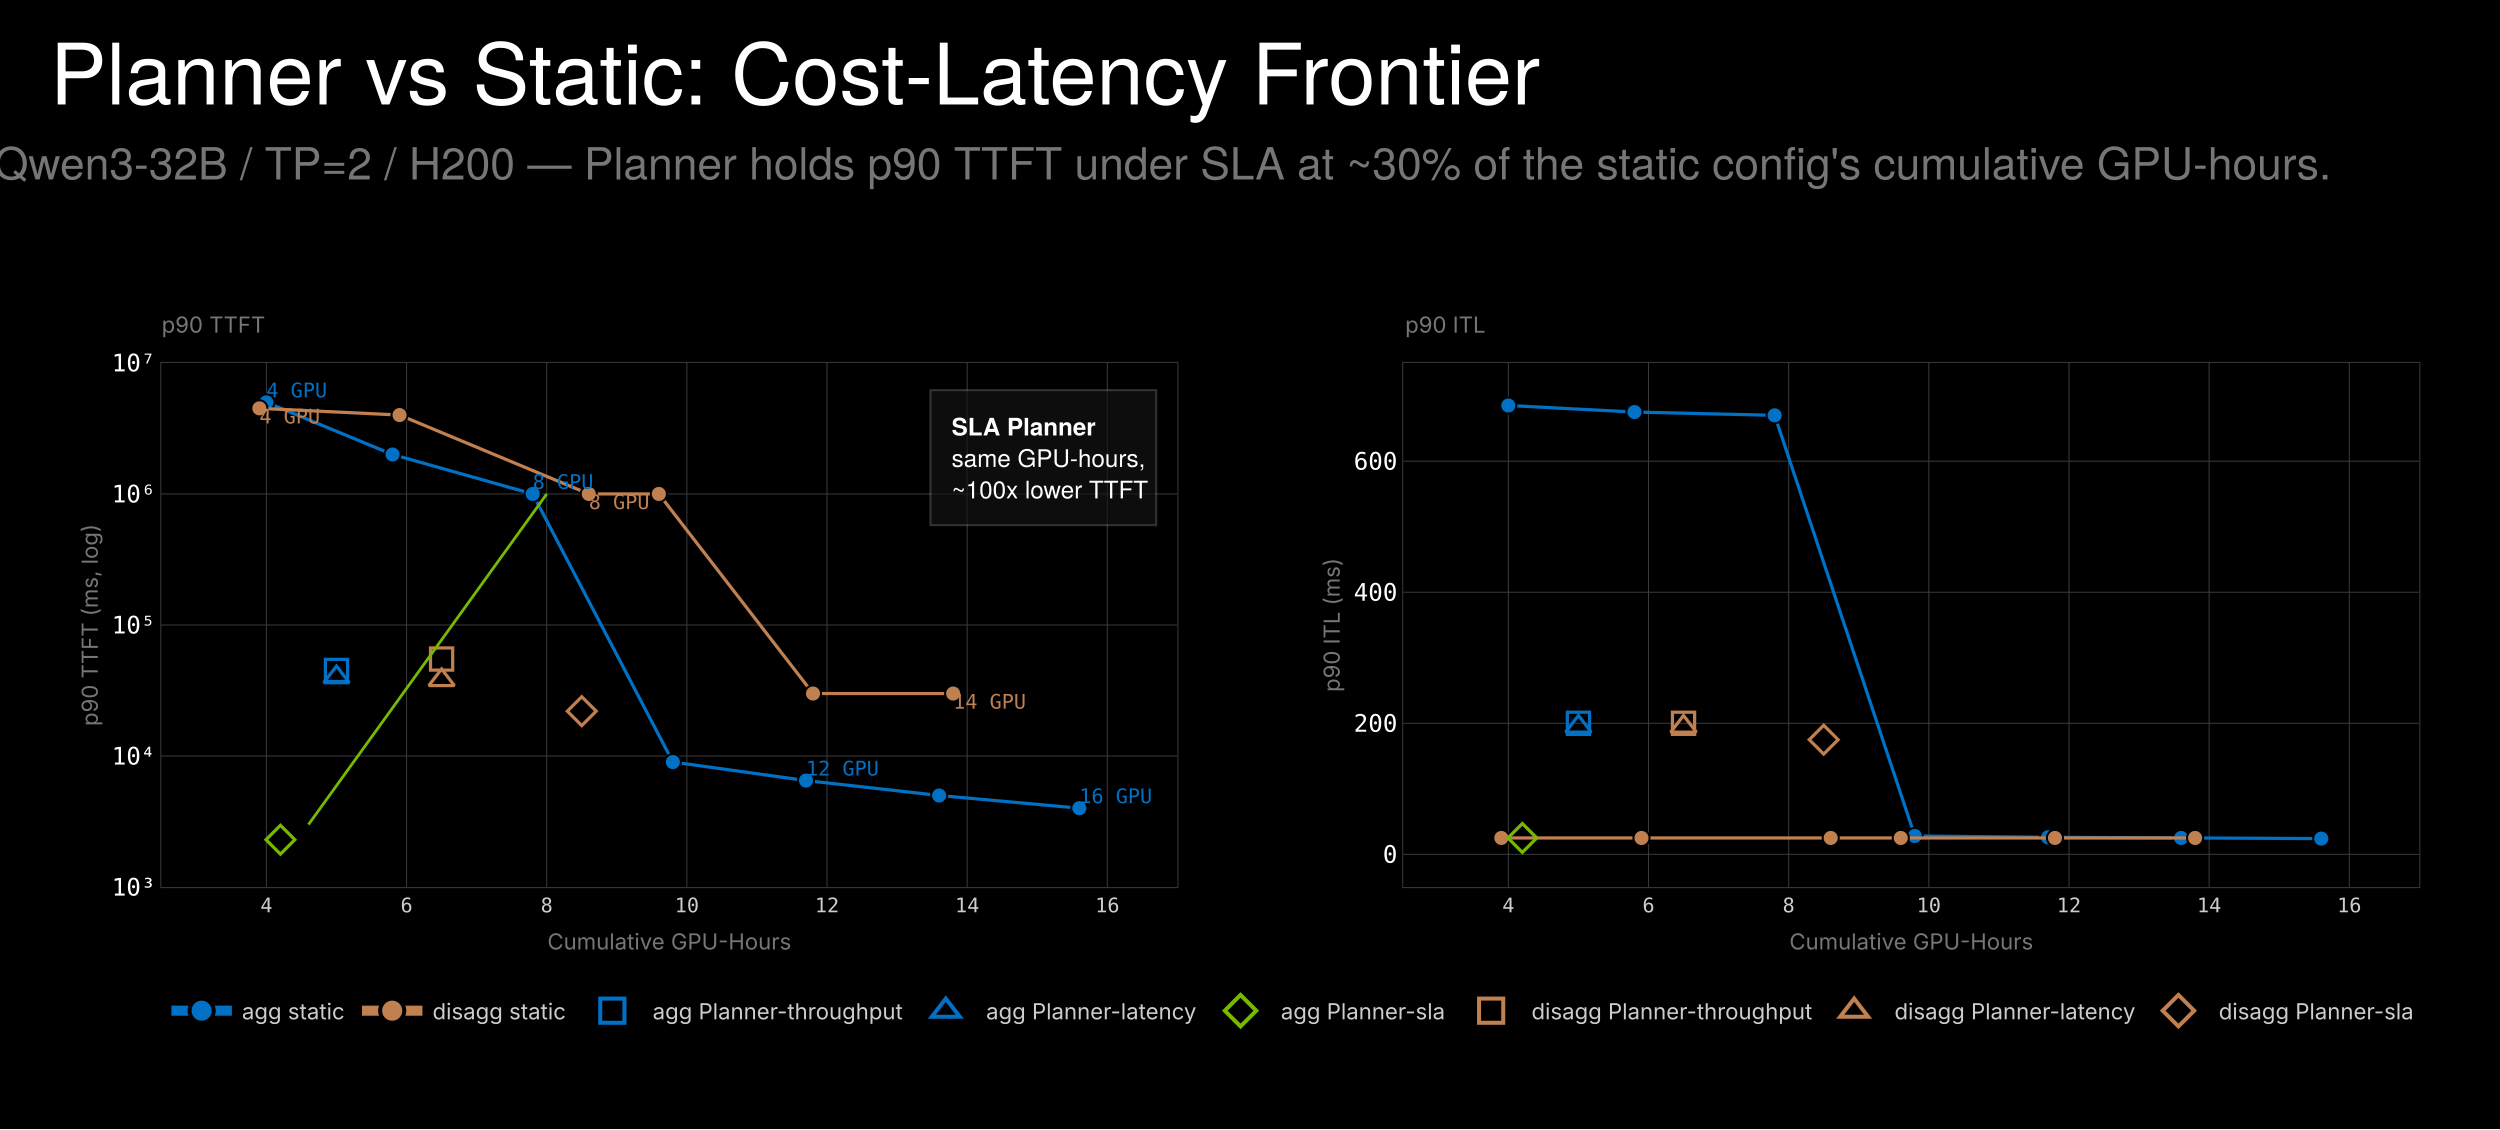
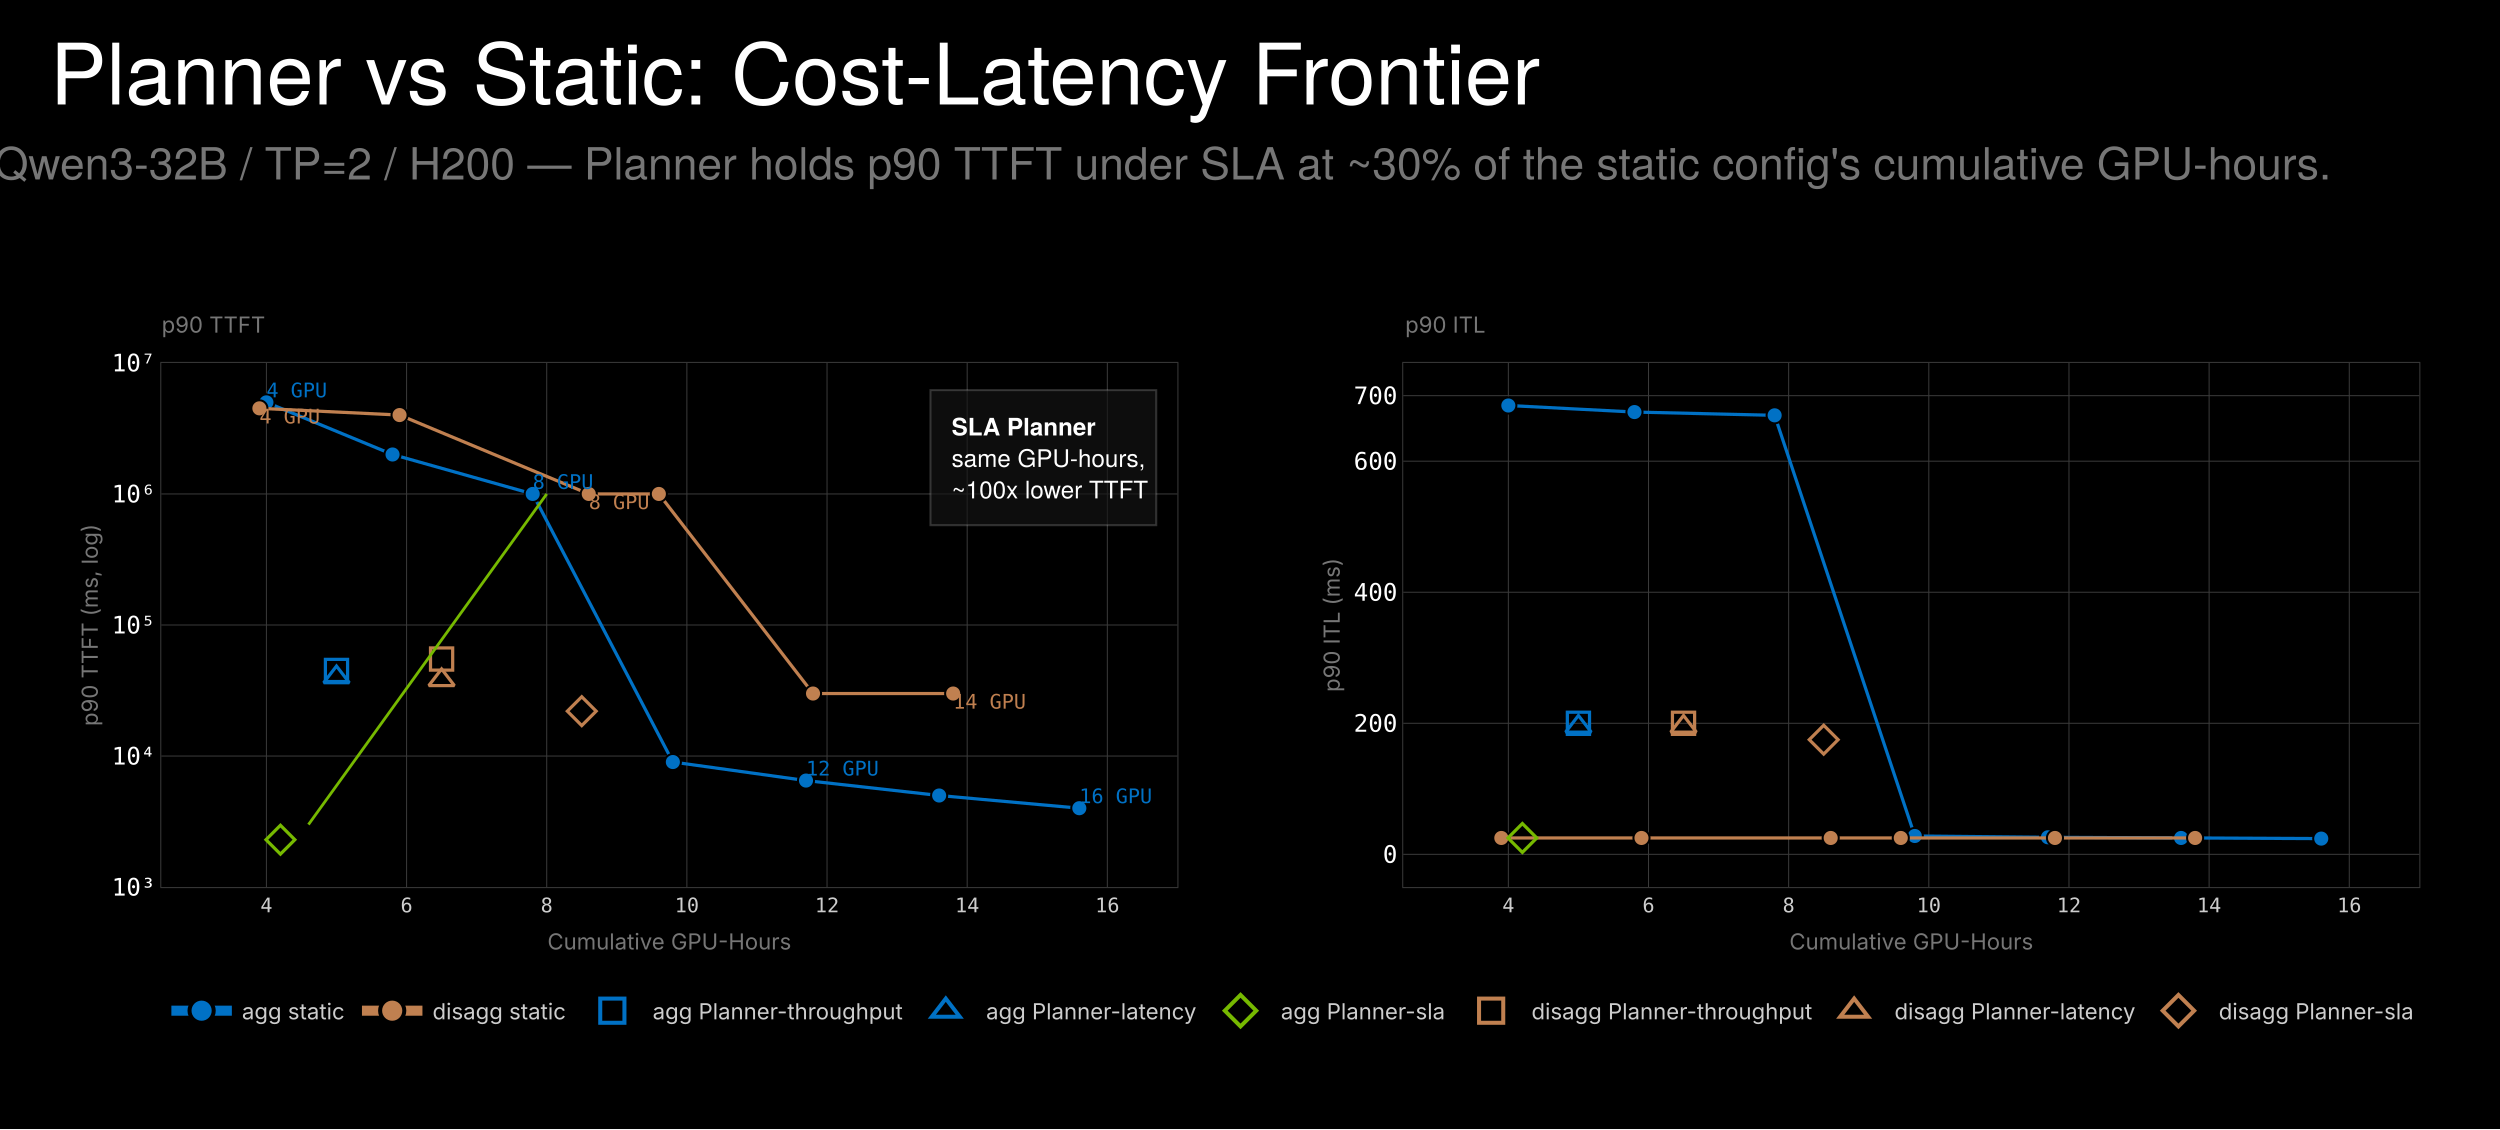
<svg xmlns="http://www.w3.org/2000/svg" class="main-svg" width="1240" height="560" style="" viewBox="0 0 1240 560">
  <rect x="0" y="0" width="1240" height="560" style="fill: rgb(0, 0, 0); fill-opacity: 1;" />
-   <defs id="defs-3976c7">
+   <defs id="defs-d0fc92">
    <g class="clips">
-       <clipPath id="clip3976c7xyplot" class="plotclip">
+       <clipPath id="clipd0fc92xyplot" class="plotclip">
        <rect width="504" height="260" />
      </clipPath>
-       <clipPath id="clip3976c7x2y2plot" class="plotclip">
+       <clipPath id="clipd0fc92x2y2plot" class="plotclip">
        <rect width="504" height="260" />
      </clipPath>
-       <clipPath class="axesclip" id="clip3976c7x">
+       <clipPath class="axesclip" id="clipd0fc92x">
        <rect x="80" y="0" width="504" height="560" />
      </clipPath>
-       <clipPath class="axesclip" id="clip3976c7y">
+       <clipPath class="axesclip" id="clipd0fc92y">
        <rect x="0" y="180" width="1240" height="260" />
      </clipPath>
-       <clipPath class="axesclip" id="clip3976c7xy">
+       <clipPath class="axesclip" id="clipd0fc92xy">
        <rect x="80" y="180" width="504" height="260" />
      </clipPath>
-       <clipPath class="axesclip" id="clip3976c7y2">
+       <clipPath class="axesclip" id="clipd0fc92y2">
        <rect x="0" y="180" width="1240" height="260" />
      </clipPath>
-       <clipPath class="axesclip" id="clip3976c7xy2">
+       <clipPath class="axesclip" id="clipd0fc92xy2">
        <rect x="80" y="180" width="504" height="260" />
      </clipPath>
-       <clipPath class="axesclip" id="clip3976c7x2">
+       <clipPath class="axesclip" id="clipd0fc92x2">
        <rect x="696" y="0" width="504" height="560" />
      </clipPath>
-       <clipPath class="axesclip" id="clip3976c7x2y">
+       <clipPath class="axesclip" id="clipd0fc92x2y">
        <rect x="696" y="180" width="504" height="260" />
      </clipPath>
-       <clipPath class="axesclip" id="clip3976c7x2y2">
+       <clipPath class="axesclip" id="clipd0fc92x2y2">
        <rect x="696" y="180" width="504" height="260" />
      </clipPath>
    </g>
    <g class="gradients" />
    <g class="patterns" />
  </defs>
  <g class="bglayer" />
  <g class="layer-below">
    <g class="imagelayer" />
    <g class="shapelayer" />
  </g>
  <g class="cartesianlayer">
    <g class="subplot xy">
      <g class="layer-subplot">
        <g class="shapelayer" />
        <g class="imagelayer" />
      </g>
      <g class="minor-gridlayer">
        <g class="x" />
        <g class="y" />
      </g>
      <g class="gridlayer">
        <g class="x">
          <path class="xgrid crisp" transform="translate(132.14,0)" d="M0,180v260" style="stroke: rgb(58, 58, 58); stroke-opacity: 1; stroke-width: 0.5px;" />
          <path class="xgrid crisp" transform="translate(201.66,0)" d="M0,180v260" style="stroke: rgb(58, 58, 58); stroke-opacity: 1; stroke-width: 0.5px;" />
          <path class="xgrid crisp" transform="translate(271.17,0)" d="M0,180v260" style="stroke: rgb(58, 58, 58); stroke-opacity: 1; stroke-width: 0.5px;" />
          <path class="xgrid crisp" transform="translate(340.69,0)" d="M0,180v260" style="stroke: rgb(58, 58, 58); stroke-opacity: 1; stroke-width: 0.5px;" />
          <path class="xgrid crisp" transform="translate(410.21,0)" d="M0,180v260" style="stroke: rgb(58, 58, 58); stroke-opacity: 1; stroke-width: 0.5px;" />
          <path class="xgrid crisp" transform="translate(479.72,0)" d="M0,180v260" style="stroke: rgb(58, 58, 58); stroke-opacity: 1; stroke-width: 0.5px;" />
          <path class="xgrid crisp" transform="translate(549.24,0)" d="M0,180v260" style="stroke: rgb(58, 58, 58); stroke-opacity: 1; stroke-width: 0.5px;" />
        </g>
        <g class="y">
          <path class="ygrid crisp" transform="translate(0,375)" d="M80,0h504" style="stroke: rgb(58, 58, 58); stroke-opacity: 1; stroke-width: 0.5px;" />
          <path class="ygrid crisp" transform="translate(0,310)" d="M80,0h504" style="stroke: rgb(58, 58, 58); stroke-opacity: 1; stroke-width: 0.5px;" />
          <path class="ygrid crisp" transform="translate(0,245)" d="M80,0h504" style="stroke: rgb(58, 58, 58); stroke-opacity: 1; stroke-width: 0.5px;" />
        </g>
      </g>
      <g class="zerolinelayer" />
      <g class="layer-between">
        <g class="shapelayer" />
        <g class="imagelayer" />
      </g>
      <path class="xlines-below" />
      <path class="ylines-below" />
      <g class="overlines-below" />
      <g class="xaxislayer-below" />
      <g class="yaxislayer-below" />
      <g class="overaxes-below" />
      <g class="overplot">
-         <g class="xy" transform="translate(80,180)" clip-path="url(#clip3976c7xyplot)">
+         <g class="xy" transform="translate(80,180)" clip-path="url(#clipd0fc92xyplot)">
          <g class="scatterlayer mlayer">
-             <g class="trace scatter tracebb6d11" style="stroke-miterlimit: 2; opacity: 1;">
+             <g class="trace scatter trace1a0e8c" style="stroke-miterlimit: 2; opacity: 1;">
              <g class="fills" />
              <g class="errorbars" />
              <g class="lines">
                <path class="js-line" d="M52.14,19.57L114.7,45.43L184.22,65L253.74,197.97L319.78,207.16L385.82,214.57L455.34,220.87" style="vector-effect: none; fill: none; stroke: rgb(0, 113, 197); stroke-opacity: 1; stroke-width: 1.6px; opacity: 1;" />
              </g>
              <g class="points">
                <path class="point" transform="translate(52.14,19.57)" d="M4,0A4,4 0 1,1 0,-4A4,4 0 0,1 4,0Z" style="opacity: 1; stroke-width: 1px; fill: rgb(0, 113, 197); fill-opacity: 1; stroke: rgb(0, 0, 0); stroke-opacity: 1;" />
                <path class="point" transform="translate(114.7,45.43)" d="M4,0A4,4 0 1,1 0,-4A4,4 0 0,1 4,0Z" style="opacity: 1; stroke-width: 1px; fill: rgb(0, 113, 197); fill-opacity: 1; stroke: rgb(0, 0, 0); stroke-opacity: 1;" />
                <path class="point" transform="translate(184.22,65)" d="M4,0A4,4 0 1,1 0,-4A4,4 0 0,1 4,0Z" style="opacity: 1; stroke-width: 1px; fill: rgb(0, 113, 197); fill-opacity: 1; stroke: rgb(0, 0, 0); stroke-opacity: 1;" />
                <path class="point" transform="translate(253.74,197.97)" d="M4,0A4,4 0 1,1 0,-4A4,4 0 0,1 4,0Z" style="opacity: 1; stroke-width: 1px; fill: rgb(0, 113, 197); fill-opacity: 1; stroke: rgb(0, 0, 0); stroke-opacity: 1;" />
                <path class="point" transform="translate(319.78,207.16)" d="M4,0A4,4 0 1,1 0,-4A4,4 0 0,1 4,0Z" style="opacity: 1; stroke-width: 1px; fill: rgb(0, 113, 197); fill-opacity: 1; stroke: rgb(0, 0, 0); stroke-opacity: 1;" />
                <path class="point" transform="translate(385.82,214.57)" d="M4,0A4,4 0 1,1 0,-4A4,4 0 0,1 4,0Z" style="opacity: 1; stroke-width: 1px; fill: rgb(0, 113, 197); fill-opacity: 1; stroke: rgb(0, 0, 0); stroke-opacity: 1;" />
                <path class="point" transform="translate(455.34,220.87)" d="M4,0A4,4 0 1,1 0,-4A4,4 0 0,1 4,0Z" style="opacity: 1; stroke-width: 1px; fill: rgb(0, 113, 197); fill-opacity: 1; stroke: rgb(0, 0, 0); stroke-opacity: 1;" />
              </g>
              <g class="text" />
            </g>
-             <g class="trace scatter trace604b82" style="stroke-miterlimit: 2; opacity: 1;">
+             <g class="trace scatter trace6a1e0a" style="stroke-miterlimit: 2; opacity: 1;">
              <g class="fills" />
              <g class="errorbars" />
              <g class="lines">
                <path class="js-line" d="M48.66,22.54L118.18,25.87L212.03,65L246.79,65L323.26,163.99L392.77,163.99" style="vector-effect: none; fill: none; stroke: rgb(192, 128, 80); stroke-opacity: 1; stroke-width: 1.6px; opacity: 1;" />
              </g>
              <g class="points">
                <path class="point" transform="translate(48.66,22.54)" d="M4,0A4,4 0 1,1 0,-4A4,4 0 0,1 4,0Z" style="opacity: 1; stroke-width: 1px; fill: rgb(192, 128, 80); fill-opacity: 1; stroke: rgb(0, 0, 0); stroke-opacity: 1;" />
                <path class="point" transform="translate(118.18,25.87)" d="M4,0A4,4 0 1,1 0,-4A4,4 0 0,1 4,0Z" style="opacity: 1; stroke-width: 1px; fill: rgb(192, 128, 80); fill-opacity: 1; stroke: rgb(0, 0, 0); stroke-opacity: 1;" />
                <path class="point" transform="translate(212.03,65)" d="M4,0A4,4 0 1,1 0,-4A4,4 0 0,1 4,0Z" style="opacity: 1; stroke-width: 1px; fill: rgb(192, 128, 80); fill-opacity: 1; stroke: rgb(0, 0, 0); stroke-opacity: 1;" />
                <path class="point" transform="translate(246.79,65)" d="M4,0A4,4 0 1,1 0,-4A4,4 0 0,1 4,0Z" style="opacity: 1; stroke-width: 1px; fill: rgb(192, 128, 80); fill-opacity: 1; stroke: rgb(0, 0, 0); stroke-opacity: 1;" />
                <path class="point" transform="translate(323.26,163.99)" d="M4,0A4,4 0 1,1 0,-4A4,4 0 0,1 4,0Z" style="opacity: 1; stroke-width: 1px; fill: rgb(192, 128, 80); fill-opacity: 1; stroke: rgb(0, 0, 0); stroke-opacity: 1;" />
                <path class="point" transform="translate(392.77,163.99)" d="M4,0A4,4 0 1,1 0,-4A4,4 0 0,1 4,0Z" style="opacity: 1; stroke-width: 1px; fill: rgb(192, 128, 80); fill-opacity: 1; stroke: rgb(0, 0, 0); stroke-opacity: 1;" />
              </g>
              <g class="text" />
            </g>
-             <g class="trace scatter trace501c10" style="stroke-miterlimit: 2; opacity: 1;">
+             <g class="trace scatter trace43a2ee" style="stroke-miterlimit: 2; opacity: 1;">
              <g class="fills" />
              <g class="errorbars" />
              <g class="lines" />
              <g class="points" />
              <g class="text">
                <g class="textpoint" transform="translate(0,-2.5)">
                  <text x="52.14" y="19.57" text-anchor="start" style="font-family: 'Geist Mono', 'JetBrains Mono', 'Roboto Mono', 'SF Mono', Menlo, Consolas, monospace; font-size: 10px; fill: rgb(0, 113, 197); fill-opacity: 1; white-space: pre;">4 GPU</text>
                </g>
                <g class="textpoint" transform="translate(0,-2.5)">
                  <text x="184.22" y="65" text-anchor="start" style="font-family: 'Geist Mono', 'JetBrains Mono', 'Roboto Mono', 'SF Mono', Menlo, Consolas, monospace; font-size: 10px; fill: rgb(0, 113, 197); fill-opacity: 1; white-space: pre;">8 GPU</text>
                </g>
                <g class="textpoint" transform="translate(0,-2.5)">
                  <text x="319.78" y="207.16" text-anchor="start" style="font-family: 'Geist Mono', 'JetBrains Mono', 'Roboto Mono', 'SF Mono', Menlo, Consolas, monospace; font-size: 10px; fill: rgb(0, 113, 197); fill-opacity: 1; white-space: pre;">12 GPU</text>
                </g>
                <g class="textpoint" transform="translate(0,-2.5)">
                  <text x="455.34" y="220.87" text-anchor="start" style="font-family: 'Geist Mono', 'JetBrains Mono', 'Roboto Mono', 'SF Mono', Menlo, Consolas, monospace; font-size: 10px; fill: rgb(0, 113, 197); fill-opacity: 1; white-space: pre;">16 GPU</text>
                </g>
              </g>
            </g>
-             <g class="trace scatter traced76364" style="stroke-miterlimit: 2; opacity: 1;">
+             <g class="trace scatter trace8a6624" style="stroke-miterlimit: 2; opacity: 1;">
              <g class="fills" />
              <g class="errorbars" />
              <g class="lines" />
              <g class="points" />
              <g class="text">
                <g class="textpoint" transform="translate(0,7.5)">
                  <text x="48.66" y="22.54" text-anchor="start" style="font-family: 'Geist Mono', 'JetBrains Mono', 'Roboto Mono', 'SF Mono', Menlo, Consolas, monospace; font-size: 10px; fill: rgb(192, 128, 80); fill-opacity: 1; white-space: pre;">4 GPU</text>
                </g>
                <g class="textpoint" transform="translate(0,7.5)">
                  <text x="212.03" y="65" text-anchor="start" style="font-family: 'Geist Mono', 'JetBrains Mono', 'Roboto Mono', 'SF Mono', Menlo, Consolas, monospace; font-size: 10px; fill: rgb(192, 128, 80); fill-opacity: 1; white-space: pre;">8 GPU</text>
                </g>
                <g class="textpoint" transform="translate(0,7.5)">
                  <text x="392.77" y="163.99" text-anchor="start" style="font-family: 'Geist Mono', 'JetBrains Mono', 'Roboto Mono', 'SF Mono', Menlo, Consolas, monospace; font-size: 10px; fill: rgb(192, 128, 80); fill-opacity: 1; white-space: pre;">14 GPU</text>
                </g>
              </g>
            </g>
-             <g class="trace scatter trace746e9d" style="stroke-miterlimit: 2; opacity: 1;">
+             <g class="trace scatter trace1dda02" style="stroke-miterlimit: 2; opacity: 1;">
              <g class="fills" />
              <g class="errorbars" />
              <g class="lines" />
              <g class="points">
                <path class="point" transform="translate(86.9,152.54)" d="M5.5,5.5H-5.5V-5.5H5.5Z" style="opacity: 1; stroke-width: 1.6px; stroke: rgb(0, 113, 197); stroke-opacity: 1; fill: none;" />
              </g>
              <g class="text" />
            </g>
-             <g class="trace scatter trace2f48e5" style="stroke-miterlimit: 2; opacity: 1;">
+             <g class="trace scatter tracef36603" style="stroke-miterlimit: 2; opacity: 1;">
              <g class="fills" />
              <g class="errorbars" />
              <g class="lines" />
              <g class="points">
                <path class="point" transform="translate(86.9,155.87)" d="M-6.35,2.75H6.35L0,-5.5Z" style="opacity: 1; stroke-width: 1.6px; stroke: rgb(0, 113, 197); stroke-opacity: 1; fill: none;" />
              </g>
              <g class="text" />
            </g>
-             <g class="trace scatter trace8bedba" style="stroke-miterlimit: 2; opacity: 1;">
+             <g class="trace scatter trace4d3713" style="stroke-miterlimit: 2; opacity: 1;">
              <g class="fills" />
              <g class="errorbars" />
              <g class="lines" />
              <g class="points">
                <path class="point" transform="translate(59.09,236.49)" d="M7.15,0L0,7.15L-7.15,0L0,-7.15Z" style="opacity: 1; stroke-width: 1.6px; stroke: rgb(118, 185, 0); stroke-opacity: 1; fill: none;" />
              </g>
              <g class="text" />
            </g>
-             <g class="trace scatter traceeab019" style="stroke-miterlimit: 2; opacity: 1;">
+             <g class="trace scatter trace3b65bf" style="stroke-miterlimit: 2; opacity: 1;">
              <g class="fills" />
              <g class="errorbars" />
              <g class="lines" />
              <g class="points">
                <path class="point" transform="translate(139.03,146.88)" d="M5.5,5.5H-5.5V-5.5H5.5Z" style="opacity: 1; stroke-width: 1.6px; stroke: rgb(192, 128, 80); stroke-opacity: 1; fill: none;" />
              </g>
              <g class="text" />
            </g>
-             <g class="trace scatter trace3e5132" style="stroke-miterlimit: 2; opacity: 1;">
+             <g class="trace scatter traced3668e" style="stroke-miterlimit: 2; opacity: 1;">
              <g class="fills" />
              <g class="errorbars" />
              <g class="lines" />
              <g class="points">
                <path class="point" transform="translate(139.03,157.31)" d="M-6.35,2.75H6.35L0,-5.5Z" style="opacity: 1; stroke-width: 1.6px; stroke: rgb(192, 128, 80); stroke-opacity: 1; fill: none;" />
              </g>
              <g class="text" />
            </g>
-             <g class="trace scatter traced27432" style="stroke-miterlimit: 2; opacity: 1;">
+             <g class="trace scatter tracef06d41" style="stroke-miterlimit: 2; opacity: 1;">
              <g class="fills" />
              <g class="errorbars" />
              <g class="lines" />
              <g class="points">
                <path class="point" transform="translate(208.55,172.74)" d="M7.15,0L0,7.15L-7.15,0L0,-7.15Z" style="opacity: 1; stroke-width: 1.6px; stroke: rgb(192, 128, 80); stroke-opacity: 1; fill: none;" />
              </g>
              <g class="text" />
            </g>
-             <g class="trace scatter tracef19fd9" style="stroke-miterlimit: 2; opacity: 1;">
+             <g class="trace scatter trace9701de" style="stroke-miterlimit: 2; opacity: 1;">
              <g class="fills" />
              <g class="errorbars" />
              <g class="lines">
                <path class="js-line" d="M191.17,65L72.99,228.99" style="vector-effect: none; fill: none; stroke: rgb(118, 185, 0); stroke-opacity: 1; stroke-width: 1.4px; opacity: 1;" />
              </g>
              <g class="points" />
              <g class="text" />
            </g>
          </g>
        </g>
      </g>
      <g class="zerolinelayer-above" />
      <path class="xlines-above crisp" d="M79.5,440.25H584.5M79.5,179.75H584.5" style="fill: none; stroke-width: 0.5px; stroke: rgb(58, 58, 58); stroke-opacity: 1;" />
      <path class="ylines-above crisp" d="M79.75,180V440M584.25,180V440" style="fill: none; stroke-width: 0.5px; stroke: rgb(58, 58, 58); stroke-opacity: 1;" />
      <g class="overlines-above" />
      <g class="xaxislayer-above">
        <g class="xtick">
          <text text-anchor="middle" x="0" y="452.5" transform="translate(132.14,0)" style="font-family: 'Geist Mono', 'JetBrains Mono', 'Roboto Mono', 'SF Mono', Menlo, Consolas, monospace; font-size: 10px; fill: rgb(205, 205, 205); fill-opacity: 1; white-space: pre;">4</text>
        </g>
        <g class="xtick">
          <text text-anchor="middle" x="0" y="452.5" style="font-family: 'Geist Mono', 'JetBrains Mono', 'Roboto Mono', 'SF Mono', Menlo, Consolas, monospace; font-size: 10px; fill: rgb(205, 205, 205); fill-opacity: 1; white-space: pre;" transform="translate(201.66,0)">6</text>
        </g>
        <g class="xtick">
          <text text-anchor="middle" x="0" y="452.5" style="font-family: 'Geist Mono', 'JetBrains Mono', 'Roboto Mono', 'SF Mono', Menlo, Consolas, monospace; font-size: 10px; fill: rgb(205, 205, 205); fill-opacity: 1; white-space: pre;" transform="translate(271.17,0)">8</text>
        </g>
        <g class="xtick">
          <text text-anchor="middle" x="0" y="452.5" style="font-family: 'Geist Mono', 'JetBrains Mono', 'Roboto Mono', 'SF Mono', Menlo, Consolas, monospace; font-size: 10px; fill: rgb(205, 205, 205); fill-opacity: 1; white-space: pre;" transform="translate(340.69,0)">10</text>
        </g>
        <g class="xtick">
          <text text-anchor="middle" x="0" y="452.5" style="font-family: 'Geist Mono', 'JetBrains Mono', 'Roboto Mono', 'SF Mono', Menlo, Consolas, monospace; font-size: 10px; fill: rgb(205, 205, 205); fill-opacity: 1; white-space: pre;" transform="translate(410.21,0)">12</text>
        </g>
        <g class="xtick">
          <text text-anchor="middle" x="0" y="452.5" style="font-family: 'Geist Mono', 'JetBrains Mono', 'Roboto Mono', 'SF Mono', Menlo, Consolas, monospace; font-size: 10px; fill: rgb(205, 205, 205); fill-opacity: 1; white-space: pre;" transform="translate(479.72,0)">14</text>
        </g>
        <g class="xtick">
          <text text-anchor="middle" x="0" y="452.5" style="font-family: 'Geist Mono', 'JetBrains Mono', 'Roboto Mono', 'SF Mono', Menlo, Consolas, monospace; font-size: 10px; fill: rgb(205, 205, 205); fill-opacity: 1; white-space: pre;" transform="translate(549.24,0)">16</text>
        </g>
      </g>
      <g class="yaxislayer-above">
        <g class="ytick">
          <text text-anchor="end" x="77.1" y="4.2" transform="translate(0,440)" style="font-family: 'Geist Mono', 'JetBrains Mono', 'Roboto Mono', 'SF Mono', Menlo, Consolas, monospace; font-size: 12px; fill: rgb(255, 255, 255); fill-opacity: 1; white-space: pre;">10³</text>
        </g>
        <g class="ytick">
          <text text-anchor="end" x="77.1" y="4.2" style="font-family: 'Geist Mono', 'JetBrains Mono', 'Roboto Mono', 'SF Mono', Menlo, Consolas, monospace; font-size: 12px; fill: rgb(255, 255, 255); fill-opacity: 1; white-space: pre;" transform="translate(0,375)">10⁴</text>
        </g>
        <g class="ytick">
          <text text-anchor="end" x="77.1" y="4.2" style="font-family: 'Geist Mono', 'JetBrains Mono', 'Roboto Mono', 'SF Mono', Menlo, Consolas, monospace; font-size: 12px; fill: rgb(255, 255, 255); fill-opacity: 1; white-space: pre;" transform="translate(0,310)">10⁵</text>
        </g>
        <g class="ytick">
          <text text-anchor="end" x="77.1" y="4.2" style="font-family: 'Geist Mono', 'JetBrains Mono', 'Roboto Mono', 'SF Mono', Menlo, Consolas, monospace; font-size: 12px; fill: rgb(255, 255, 255); fill-opacity: 1; white-space: pre;" transform="translate(0,245)">10⁶</text>
        </g>
        <g class="ytick">
          <text text-anchor="end" x="77.1" y="4.2" style="font-family: 'Geist Mono', 'JetBrains Mono', 'Roboto Mono', 'SF Mono', Menlo, Consolas, monospace; font-size: 12px; fill: rgb(255, 255, 255); fill-opacity: 1; white-space: pre;" transform="translate(0,180)">10⁷</text>
        </g>
      </g>
      <g class="overaxes-above" />
    </g>
    <g class="subplot x2y2">
      <g class="layer-subplot">
        <g class="shapelayer" />
        <g class="imagelayer" />
      </g>
      <g class="minor-gridlayer">
        <g class="x2" />
        <g class="y2" />
      </g>
      <g class="gridlayer">
        <g class="x2">
          <path class="x2grid crisp" transform="translate(748.14,0)" d="M0,180v260" style="stroke: rgb(58, 58, 58); stroke-opacity: 1; stroke-width: 0.5px;" />
          <path class="x2grid crisp" transform="translate(817.66,0)" d="M0,180v260" style="stroke: rgb(58, 58, 58); stroke-opacity: 1; stroke-width: 0.5px;" />
          <path class="x2grid crisp" transform="translate(887.17,0)" d="M0,180v260" style="stroke: rgb(58, 58, 58); stroke-opacity: 1; stroke-width: 0.5px;" />
          <path class="x2grid crisp" transform="translate(956.69,0)" d="M0,180v260" style="stroke: rgb(58, 58, 58); stroke-opacity: 1; stroke-width: 0.5px;" />
          <path class="x2grid crisp" transform="translate(1026.21,0)" d="M0,180v260" style="stroke: rgb(58, 58, 58); stroke-opacity: 1; stroke-width: 0.5px;" />
          <path class="x2grid crisp" transform="translate(1095.72,0)" d="M0,180v260" style="stroke: rgb(58, 58, 58); stroke-opacity: 1; stroke-width: 0.5px;" />
          <path class="x2grid crisp" transform="translate(1165.24,0)" d="M0,180v260" style="stroke: rgb(58, 58, 58); stroke-opacity: 1; stroke-width: 0.5px;" />
        </g>
        <g class="y2">
          <path class="y2grid crisp" transform="translate(0,423.75)" d="M696,0h504" style="stroke: rgb(58, 58, 58); stroke-opacity: 1; stroke-width: 0.5px;" />
          <path class="y2grid crisp" transform="translate(0,358.75)" d="M696,0h504" style="stroke: rgb(58, 58, 58); stroke-opacity: 1; stroke-width: 0.5px;" />
          <path class="y2grid crisp" transform="translate(0,293.75)" d="M696,0h504" style="stroke: rgb(58, 58, 58); stroke-opacity: 1; stroke-width: 0.5px;" />
          <path class="y2grid crisp" transform="translate(0,228.75)" d="M696,0h504" style="stroke: rgb(58, 58, 58); stroke-opacity: 1; stroke-width: 0.5px;" />
+           <path class="y2grid crisp" transform="translate(0,196.25)" d="M696,0h504" style="stroke: rgb(58, 58, 58); stroke-opacity: 1; stroke-width: 0.5px;" />
        </g>
      </g>
      <g class="zerolinelayer" />
      <g class="layer-between">
        <g class="shapelayer" />
        <g class="imagelayer" />
      </g>
      <path class="xlines-below" />
      <path class="ylines-below" />
      <g class="overlines-below" />
      <g class="xaxislayer-below" />
      <g class="yaxislayer-below" />
      <g class="overaxes-below" />
      <g class="overplot">
-         <g class="x2y2" transform="translate(696,180)" clip-path="url(#clip3976c7x2y2plot)">
+         <g class="x2y2" transform="translate(696,180)" clip-path="url(#clipd0fc92x2y2plot)">
          <g class="scatterlayer mlayer">
-             <g class="trace scatter tracec7d87b" style="stroke-miterlimit: 2; opacity: 1;">
+             <g class="trace scatter trace0e83b5" style="stroke-miterlimit: 2; opacity: 1;">
              <g class="fills" />
              <g class="errorbars" />
              <g class="lines">
                <path class="js-line" d="M52.14,21.13L114.7,24.38L184.22,26L253.74,234.65L319.78,235.3L455.34,235.95" style="vector-effect: none; fill: none; stroke: rgb(0, 113, 197); stroke-opacity: 1; stroke-width: 1.6px; opacity: 1;" />
              </g>
              <g class="points">
                <path class="point" transform="translate(52.14,21.13)" d="M4,0A4,4 0 1,1 0,-4A4,4 0 0,1 4,0Z" style="opacity: 1; stroke-width: 1px; fill: rgb(0, 113, 197); fill-opacity: 1; stroke: rgb(0, 0, 0); stroke-opacity: 1;" />
                <path class="point" transform="translate(114.7,24.38)" d="M4,0A4,4 0 1,1 0,-4A4,4 0 0,1 4,0Z" style="opacity: 1; stroke-width: 1px; fill: rgb(0, 113, 197); fill-opacity: 1; stroke: rgb(0, 0, 0); stroke-opacity: 1;" />
                <path class="point" transform="translate(184.22,26)" d="M4,0A4,4 0 1,1 0,-4A4,4 0 0,1 4,0Z" style="opacity: 1; stroke-width: 1px; fill: rgb(0, 113, 197); fill-opacity: 1; stroke: rgb(0, 0, 0); stroke-opacity: 1;" />
                <path class="point" transform="translate(253.74,234.65)" d="M4,0A4,4 0 1,1 0,-4A4,4 0 0,1 4,0Z" style="opacity: 1; stroke-width: 1px; fill: rgb(0, 113, 197); fill-opacity: 1; stroke: rgb(0, 0, 0); stroke-opacity: 1;" />
                <path class="point" transform="translate(319.78,235.3)" d="M4,0A4,4 0 1,1 0,-4A4,4 0 0,1 4,0Z" style="opacity: 1; stroke-width: 1px; fill: rgb(0, 113, 197); fill-opacity: 1; stroke: rgb(0, 0, 0); stroke-opacity: 1;" />
                <path class="point" transform="translate(385.82,235.63)" d="M4,0A4,4 0 1,1 0,-4A4,4 0 0,1 4,0Z" style="opacity: 1; stroke-width: 1px; fill: rgb(0, 113, 197); fill-opacity: 1; stroke: rgb(0, 0, 0); stroke-opacity: 1;" />
                <path class="point" transform="translate(455.34,235.95)" d="M4,0A4,4 0 1,1 0,-4A4,4 0 0,1 4,0Z" style="opacity: 1; stroke-width: 1px; fill: rgb(0, 113, 197); fill-opacity: 1; stroke: rgb(0, 0, 0); stroke-opacity: 1;" />
              </g>
              <g class="text" />
            </g>
-             <g class="trace scatter trace18f81b" style="stroke-miterlimit: 2; opacity: 1;">
+             <g class="trace scatter trace442236" style="stroke-miterlimit: 2; opacity: 1;">
              <g class="fills" />
              <g class="errorbars" />
              <g class="lines">
                <path class="js-line" d="M48.66,235.63L392.77,235.63" style="vector-effect: none; fill: none; stroke: rgb(192, 128, 80); stroke-opacity: 1; stroke-width: 1.6px; opacity: 1;" />
              </g>
              <g class="points">
                <path class="point" transform="translate(48.66,235.63)" d="M4,0A4,4 0 1,1 0,-4A4,4 0 0,1 4,0Z" style="opacity: 1; stroke-width: 1px; fill: rgb(192, 128, 80); fill-opacity: 1; stroke: rgb(0, 0, 0); stroke-opacity: 1;" />
                <path class="point" transform="translate(118.18,235.63)" d="M4,0A4,4 0 1,1 0,-4A4,4 0 0,1 4,0Z" style="opacity: 1; stroke-width: 1px; fill: rgb(192, 128, 80); fill-opacity: 1; stroke: rgb(0, 0, 0); stroke-opacity: 1;" />
                <path class="point" transform="translate(212.03,235.63)" d="M4,0A4,4 0 1,1 0,-4A4,4 0 0,1 4,0Z" style="opacity: 1; stroke-width: 1px; fill: rgb(192, 128, 80); fill-opacity: 1; stroke: rgb(0, 0, 0); stroke-opacity: 1;" />
                <path class="point" transform="translate(246.79,235.63)" d="M4,0A4,4 0 1,1 0,-4A4,4 0 0,1 4,0Z" style="opacity: 1; stroke-width: 1px; fill: rgb(192, 128, 80); fill-opacity: 1; stroke: rgb(0, 0, 0); stroke-opacity: 1;" />
                <path class="point" transform="translate(323.26,235.63)" d="M4,0A4,4 0 1,1 0,-4A4,4 0 0,1 4,0Z" style="opacity: 1; stroke-width: 1px; fill: rgb(192, 128, 80); fill-opacity: 1; stroke: rgb(0, 0, 0); stroke-opacity: 1;" />
                <path class="point" transform="translate(392.77,235.63)" d="M4,0A4,4 0 1,1 0,-4A4,4 0 0,1 4,0Z" style="opacity: 1; stroke-width: 1px; fill: rgb(192, 128, 80); fill-opacity: 1; stroke: rgb(0, 0, 0); stroke-opacity: 1;" />
              </g>
              <g class="text" />
            </g>
-             <g class="trace scatter tracef7fcb6" style="stroke-miterlimit: 2; opacity: 1;">
+             <g class="trace scatter trace549ebd" style="stroke-miterlimit: 2; opacity: 1;">
              <g class="fills" />
              <g class="errorbars" />
              <g class="lines" />
              <g class="points">
                <path class="point" transform="translate(86.9,178.75)" d="M5.5,5.5H-5.5V-5.5H5.5Z" style="opacity: 1; stroke-width: 1.6px; stroke: rgb(0, 113, 197); stroke-opacity: 1; fill: none;" />
              </g>
              <g class="text" />
            </g>
-             <g class="trace scatter trace7d332a" style="stroke-miterlimit: 2; opacity: 1;">
+             <g class="trace scatter trace2ef53b" style="stroke-miterlimit: 2; opacity: 1;">
              <g class="fills" />
              <g class="errorbars" />
              <g class="lines" />
              <g class="points">
                <path class="point" transform="translate(86.9,180.38)" d="M-6.35,2.75H6.35L0,-5.5Z" style="opacity: 1; stroke-width: 1.6px; stroke: rgb(0, 113, 197); stroke-opacity: 1; fill: none;" />
              </g>
              <g class="text" />
            </g>
-             <g class="trace scatter tracee2bdd5" style="stroke-miterlimit: 2; opacity: 1;">
+             <g class="trace scatter trace4c5755" style="stroke-miterlimit: 2; opacity: 1;">
              <g class="fills" />
              <g class="errorbars" />
              <g class="lines" />
              <g class="points">
                <path class="point" transform="translate(59.09,235.63)" d="M7.15,0L0,7.15L-7.15,0L0,-7.15Z" style="opacity: 1; stroke-width: 1.6px; stroke: rgb(118, 185, 0); stroke-opacity: 1; fill: none;" />
              </g>
              <g class="text" />
            </g>
-             <g class="trace scatter trace715679" style="stroke-miterlimit: 2; opacity: 1;">
+             <g class="trace scatter trace16c01f" style="stroke-miterlimit: 2; opacity: 1;">
              <g class="fills" />
              <g class="errorbars" />
              <g class="lines" />
              <g class="points">
                <path class="point" transform="translate(139.03,178.75)" d="M5.5,5.5H-5.5V-5.5H5.5Z" style="opacity: 1; stroke-width: 1.6px; stroke: rgb(192, 128, 80); stroke-opacity: 1; fill: none;" />
              </g>
              <g class="text" />
            </g>
-             <g class="trace scatter trace905e9c" style="stroke-miterlimit: 2; opacity: 1;">
+             <g class="trace scatter trace381b76" style="stroke-miterlimit: 2; opacity: 1;">
              <g class="fills" />
              <g class="errorbars" />
              <g class="lines" />
              <g class="points">
                <path class="point" transform="translate(139.03,180.38)" d="M-6.35,2.75H6.35L0,-5.5Z" style="opacity: 1; stroke-width: 1.6px; stroke: rgb(192, 128, 80); stroke-opacity: 1; fill: none;" />
              </g>
              <g class="text" />
            </g>
-             <g class="trace scatter trace2f5819" style="stroke-miterlimit: 2; opacity: 1;">
+             <g class="trace scatter trace355ade" style="stroke-miterlimit: 2; opacity: 1;">
              <g class="fills" />
              <g class="errorbars" />
              <g class="lines" />
              <g class="points">
                <path class="point" transform="translate(208.55,186.88)" d="M7.15,0L0,7.15L-7.15,0L0,-7.15Z" style="opacity: 1; stroke-width: 1.6px; stroke: rgb(192, 128, 80); stroke-opacity: 1; fill: none;" />
              </g>
              <g class="text" />
            </g>
          </g>
        </g>
      </g>
      <g class="zerolinelayer-above" />
      <path class="xlines-above crisp" d="M695.5,440.25H1200.5M695.5,179.75H1200.5" style="fill: none; stroke-width: 0.5px; stroke: rgb(58, 58, 58); stroke-opacity: 1;" />
      <path class="ylines-above crisp" d="M695.75,180V440M1200.25,180V440" style="fill: none; stroke-width: 0.5px; stroke: rgb(58, 58, 58); stroke-opacity: 1;" />
      <g class="overlines-above" />
      <g class="xaxislayer-above">
        <g class="x2tick">
          <text text-anchor="middle" x="0" y="452.5" transform="translate(748.14,0)" style="font-family: 'Geist Mono', 'JetBrains Mono', 'Roboto Mono', 'SF Mono', Menlo, Consolas, monospace; font-size: 10px; fill: rgb(205, 205, 205); fill-opacity: 1; white-space: pre;">4</text>
        </g>
        <g class="x2tick">
          <text text-anchor="middle" x="0" y="452.5" style="font-family: 'Geist Mono', 'JetBrains Mono', 'Roboto Mono', 'SF Mono', Menlo, Consolas, monospace; font-size: 10px; fill: rgb(205, 205, 205); fill-opacity: 1; white-space: pre;" transform="translate(817.66,0)">6</text>
        </g>
        <g class="x2tick">
          <text text-anchor="middle" x="0" y="452.5" style="font-family: 'Geist Mono', 'JetBrains Mono', 'Roboto Mono', 'SF Mono', Menlo, Consolas, monospace; font-size: 10px; fill: rgb(205, 205, 205); fill-opacity: 1; white-space: pre;" transform="translate(887.17,0)">8</text>
        </g>
        <g class="x2tick">
          <text text-anchor="middle" x="0" y="452.5" style="font-family: 'Geist Mono', 'JetBrains Mono', 'Roboto Mono', 'SF Mono', Menlo, Consolas, monospace; font-size: 10px; fill: rgb(205, 205, 205); fill-opacity: 1; white-space: pre;" transform="translate(956.69,0)">10</text>
        </g>
        <g class="x2tick">
          <text text-anchor="middle" x="0" y="452.5" style="font-family: 'Geist Mono', 'JetBrains Mono', 'Roboto Mono', 'SF Mono', Menlo, Consolas, monospace; font-size: 10px; fill: rgb(205, 205, 205); fill-opacity: 1; white-space: pre;" transform="translate(1026.21,0)">12</text>
        </g>
        <g class="x2tick">
          <text text-anchor="middle" x="0" y="452.5" style="font-family: 'Geist Mono', 'JetBrains Mono', 'Roboto Mono', 'SF Mono', Menlo, Consolas, monospace; font-size: 10px; fill: rgb(205, 205, 205); fill-opacity: 1; white-space: pre;" transform="translate(1095.72,0)">14</text>
        </g>
        <g class="x2tick">
          <text text-anchor="middle" x="0" y="452.5" style="font-family: 'Geist Mono', 'JetBrains Mono', 'Roboto Mono', 'SF Mono', Menlo, Consolas, monospace; font-size: 10px; fill: rgb(205, 205, 205); fill-opacity: 1; white-space: pre;" transform="translate(1165.24,0)">16</text>
        </g>
      </g>
      <g class="yaxislayer-above">
        <g class="y2tick">
          <text text-anchor="end" x="693.1" y="4.2" transform="translate(0,423.75)" style="font-family: 'Geist Mono', 'JetBrains Mono', 'Roboto Mono', 'SF Mono', Menlo, Consolas, monospace; font-size: 12px; fill: rgb(255, 255, 255); fill-opacity: 1; white-space: pre;">0</text>
        </g>
        <g class="y2tick">
          <text text-anchor="end" x="693.1" y="4.2" style="font-family: 'Geist Mono', 'JetBrains Mono', 'Roboto Mono', 'SF Mono', Menlo, Consolas, monospace; font-size: 12px; fill: rgb(255, 255, 255); fill-opacity: 1; white-space: pre;" transform="translate(0,358.75)">200</text>
        </g>
        <g class="y2tick">
          <text text-anchor="end" x="693.1" y="4.2" style="font-family: 'Geist Mono', 'JetBrains Mono', 'Roboto Mono', 'SF Mono', Menlo, Consolas, monospace; font-size: 12px; fill: rgb(255, 255, 255); fill-opacity: 1; white-space: pre;" transform="translate(0,293.75)">400</text>
        </g>
        <g class="y2tick">
          <text text-anchor="end" x="693.1" y="4.2" style="font-family: 'Geist Mono', 'JetBrains Mono', 'Roboto Mono', 'SF Mono', Menlo, Consolas, monospace; font-size: 12px; fill: rgb(255, 255, 255); fill-opacity: 1; white-space: pre;" transform="translate(0,228.75)">600</text>
+         </g>
+         <g class="y2tick">
+           <text text-anchor="end" x="693.1" y="4.2" style="font-family: 'Geist Mono', 'JetBrains Mono', 'Roboto Mono', 'SF Mono', Menlo, Consolas, monospace; font-size: 12px; fill: rgb(255, 255, 255); fill-opacity: 1; white-space: pre;" transform="translate(0,196.25)">700</text>
        </g>
      </g>
      <g class="overaxes-above" />
    </g>
  </g>
  <g class="polarlayer" />
  <g class="smithlayer" />
  <g class="ternarylayer" />
  <g class="geolayer" />
  <g class="funnelarealayer" />
  <g class="pielayer" />
  <g class="iciclelayer" />
  <g class="treemaplayer" />
  <g class="sunburstlayer" />
  <g class="glimages" />
-   <defs id="topdefs-3976c7">
+   <defs id="topdefs-d0fc92">
    <g class="clips" />
-     <clipPath id="legend3976c7">
+     <clipPath id="legendd0fc92">
      <rect width="1120" height="29" x="0" y="0" />
    </clipPath>
  </defs>
  <g class="layer-above">
    <g class="imagelayer" />
    <g class="shapelayer" />
  </g>
  <g class="infolayer">
    <g class="legend" pointer-events="all" transform="translate(80,486.8)">
      <rect class="bg" shape-rendering="crispEdges" style="stroke: rgb(58, 58, 58); stroke-opacity: 1; fill: rgb(0, 0, 0); fill-opacity: 0; stroke-width: 0px;" width="1120" height="29" x="0" y="0" />
-       <g class="scrollbox" transform="" clip-path="url(#legend3976c7)">
+       <g class="scrollbox" transform="" clip-path="url(#legendd0fc92)">
        <g class="groups" transform="">
          <g class="traces" transform="translate(0,14.5)" style="opacity: 1;">
            <text class="legendtext" text-anchor="start" x="40" y="4.29" style="font-family: Geist, Inter, 'Helvetica Neue', Arial, sans-serif; font-size: 11px; fill: rgb(205, 205, 205); fill-opacity: 1; white-space: pre;">agg static</text>
            <g class="layers" style="opacity: 1;">
              <g class="legendfill" />
              <g class="legendlines">
                <path class="js-line" d="M5,0h30" style="fill: none; stroke: rgb(0, 113, 197); stroke-opacity: 1; stroke-width: 5px;" />
              </g>
              <g class="legendsymbols">
                <g class="legendpoints">
                  <path class="scatterpts" transform="translate(20,0)" d="M6,0A6,6 0 1,1 0,-6A6,6 0 0,1 6,0Z" style="opacity: 1; stroke-width: 2px; fill: rgb(0, 113, 197); fill-opacity: 1; stroke: rgb(0, 0, 0); stroke-opacity: 1;" />
                </g>
              </g>
            </g>
            <rect class="legendtoggle" x="0" y="-9.5" width="92.031" height="19" style="fill: rgb(0, 0, 0); fill-opacity: 0;" />
          </g>
        </g>
        <g class="groups" transform="translate(94.53125,0)">
          <g class="traces" transform="translate(0,14.5)" style="opacity: 1;">
            <text class="legendtext" text-anchor="start" x="40" y="4.29" style="font-family: Geist, Inter, 'Helvetica Neue', Arial, sans-serif; font-size: 11px; fill: rgb(205, 205, 205); fill-opacity: 1; white-space: pre;">disagg static</text>
            <g class="layers" style="opacity: 1;">
              <g class="legendfill" />
              <g class="legendlines">
                <path class="js-line" d="M5,0h30" style="fill: none; stroke: rgb(192, 128, 80); stroke-opacity: 1; stroke-width: 5px;" />
              </g>
              <g class="legendsymbols">
                <g class="legendpoints">
                  <path class="scatterpts" transform="translate(20,0)" d="M6,0A6,6 0 1,1 0,-6A6,6 0 0,1 6,0Z" style="opacity: 1; stroke-width: 2px; fill: rgb(192, 128, 80); fill-opacity: 1; stroke: rgb(0, 0, 0); stroke-opacity: 1;" />
                </g>
              </g>
            </g>
            <rect class="legendtoggle" x="0" y="-9.5" width="106.688" height="19" style="fill: rgb(0, 0, 0); fill-opacity: 0;" />
          </g>
        </g>
        <g class="groups" transform="translate(203.7188,0)">
          <g class="traces" transform="translate(0,14.5)" style="opacity: 1;">
            <text class="legendtext" text-anchor="start" x="40" y="4.29" style="font-family: Geist, Inter, 'Helvetica Neue', Arial, sans-serif; font-size: 11px; fill: rgb(205, 205, 205); fill-opacity: 1; white-space: pre;">agg Planner-throughput</text>
            <g class="layers" style="opacity: 1;">
              <g class="legendfill" />
              <g class="legendlines" />
              <g class="legendsymbols">
                <g class="legendpoints">
                  <path class="scatterpts" transform="translate(20,0)" d="M6,6H-6V-6H6Z" style="opacity: 1; stroke-width: 2px; stroke: rgb(0, 113, 197); stroke-opacity: 1; fill: none;" />
                </g>
              </g>
            </g>
            <rect class="legendtoggle" x="0" y="-9.5" width="162.891" height="19" style="fill: rgb(0, 0, 0); fill-opacity: 0;" />
          </g>
        </g>
        <g class="groups" transform="translate(369.1094,0)">
          <g class="traces" transform="translate(0,14.5)" style="opacity: 1;">
            <text class="legendtext" text-anchor="start" x="40" y="4.29" style="font-family: Geist, Inter, 'Helvetica Neue', Arial, sans-serif; font-size: 11px; fill: rgb(205, 205, 205); fill-opacity: 1; white-space: pre;">agg Planner-latency</text>
            <g class="layers" style="opacity: 1;">
              <g class="legendfill" />
              <g class="legendlines" />
              <g class="legendsymbols">
                <g class="legendpoints">
                  <path class="scatterpts" transform="translate(20,0)" d="M-6.93,3H6.93L0,-6Z" style="opacity: 1; stroke-width: 2px; stroke: rgb(0, 113, 197); stroke-opacity: 1; fill: none;" />
                </g>
              </g>
            </g>
            <rect class="legendtoggle" x="0" y="-9.5" width="143.688" height="19" style="fill: rgb(0, 0, 0); fill-opacity: 0;" />
          </g>
        </g>
        <g class="groups" transform="translate(515.2969,0)">
          <g class="traces" transform="translate(0,14.5)" style="opacity: 1;">
            <text class="legendtext" text-anchor="start" x="40" y="4.29" style="font-family: Geist, Inter, 'Helvetica Neue', Arial, sans-serif; font-size: 11px; fill: rgb(205, 205, 205); fill-opacity: 1; white-space: pre;">agg Planner-sla</text>
            <g class="layers" style="opacity: 1;">
              <g class="legendfill" />
              <g class="legendlines" />
              <g class="legendsymbols">
                <g class="legendpoints">
                  <path class="scatterpts" transform="translate(20,0)" d="M7.8,0L0,7.8L-7.8,0L0,-7.8Z" style="opacity: 1; stroke-width: 2px; stroke: rgb(118, 185, 0); stroke-opacity: 1; fill: none;" />
                </g>
              </g>
            </g>
            <rect class="legendtoggle" x="0" y="-9.5" width="121.812" height="19" style="fill: rgb(0, 0, 0); fill-opacity: 0;" />
          </g>
        </g>
        <g class="groups" transform="translate(639.6094,0)">
          <g class="traces" transform="translate(0,14.5)" style="opacity: 1;">
            <text class="legendtext" text-anchor="start" x="40" y="4.29" style="font-family: Geist, Inter, 'Helvetica Neue', Arial, sans-serif; font-size: 11px; fill: rgb(205, 205, 205); fill-opacity: 1; white-space: pre;">disagg Planner-throughput</text>
            <g class="layers" style="opacity: 1;">
              <g class="legendfill" />
              <g class="legendlines" />
              <g class="legendsymbols">
                <g class="legendpoints">
                  <path class="scatterpts" transform="translate(20,0)" d="M6,6H-6V-6H6Z" style="opacity: 1; stroke-width: 2px; stroke: rgb(192, 128, 80); stroke-opacity: 1; fill: none;" />
                </g>
              </g>
            </g>
            <rect class="legendtoggle" x="0" y="-9.5" width="177.547" height="19" style="fill: rgb(0, 0, 0); fill-opacity: 0;" />
          </g>
        </g>
        <g class="groups" transform="translate(819.6562,0)">
          <g class="traces" transform="translate(0,14.5)" style="opacity: 1;">
            <text class="legendtext" text-anchor="start" x="40" y="4.29" style="font-family: Geist, Inter, 'Helvetica Neue', Arial, sans-serif; font-size: 11px; fill: rgb(205, 205, 205); fill-opacity: 1; white-space: pre;">disagg Planner-latency</text>
            <g class="layers" style="opacity: 1;">
              <g class="legendfill" />
              <g class="legendlines" />
              <g class="legendsymbols">
                <g class="legendpoints">
                  <path class="scatterpts" transform="translate(20,0)" d="M-6.93,3H6.93L0,-6Z" style="opacity: 1; stroke-width: 2px; stroke: rgb(192, 128, 80); stroke-opacity: 1; fill: none;" />
                </g>
              </g>
            </g>
            <rect class="legendtoggle" x="0" y="-9.5" width="158.344" height="19" style="fill: rgb(0, 0, 0); fill-opacity: 0;" />
          </g>
        </g>
        <g class="groups" transform="translate(980.5,0)">
          <g class="traces" transform="translate(0,14.5)" style="opacity: 1;">
            <text class="legendtext" text-anchor="start" x="40" y="4.29" style="font-family: Geist, Inter, 'Helvetica Neue', Arial, sans-serif; font-size: 11px; fill: rgb(205, 205, 205); fill-opacity: 1; white-space: pre;">disagg Planner-sla</text>
            <g class="layers" style="opacity: 1;">
              <g class="legendfill" />
              <g class="legendlines" />
              <g class="legendsymbols">
                <g class="legendpoints">
                  <path class="scatterpts" transform="translate(20,0)" d="M7.8,0L0,7.8L-7.8,0L0,-7.8Z" style="opacity: 1; stroke-width: 2px; stroke: rgb(192, 128, 80); stroke-opacity: 1; fill: none;" />
                </g>
              </g>
            </g>
            <rect class="legendtoggle" x="0" y="-9.5" width="136.469" height="19" style="fill: rgb(0, 0, 0); fill-opacity: 0;" />
          </g>
        </g>
      </g>
      <rect class="scrollbar" rx="20" ry="3" width="0" height="0" style="fill: rgb(128, 139, 164); fill-opacity: 1;" x="0" y="0" />
    </g>
    <g class="g-gtitle">
      <text class="gtitle" x="24.8" y="22.4" text-anchor="start" dy="0.7em" style="opacity: 1; font-family: 'Helvetica Neue', HelveticaNeue, sans-serif; font-size: 42px; fill: rgb(255, 255, 255); fill-opacity: 1; font-weight: 300; white-space: pre;">Planner vs Static: Cost-Latency Frontier</text>
    </g>
    <g class="g-xtitle">
      <text class="xtitle" x="332" y="470.95" text-anchor="middle" style="opacity: 1; font-family: Geist, Inter, 'Helvetica Neue', Arial, sans-serif; font-size: 11px; fill: rgb(118, 118, 118); fill-opacity: 1; white-space: pre;">Cumulative GPU-Hours</text>
    </g>
    <g class="g-x2title">
      <text class="x2title" x="948" y="470.95" text-anchor="middle" style="opacity: 1; font-family: Geist, Inter, 'Helvetica Neue', Arial, sans-serif; font-size: 11px; fill: rgb(118, 118, 118); fill-opacity: 1; white-space: pre;">Cumulative GPU-Hours</text>
    </g>
    <g class="g-ytitle">
      <text class="ytitle" transform="rotate(-90,48.5,310)" x="48.5" y="310" text-anchor="middle" style="opacity: 1; font-family: Geist, Inter, 'Helvetica Neue', Arial, sans-serif; font-size: 11px; fill: rgb(118, 118, 118); fill-opacity: 1; white-space: pre;">p90 TTFT (ms, log)</text>
    </g>
    <g class="g-y2title">
      <text class="y2title" transform="rotate(-90,664.5,310)" x="664.5" y="310" text-anchor="middle" style="opacity: 1; font-family: Geist, Inter, 'Helvetica Neue', Arial, sans-serif; font-size: 11px; fill: rgb(118, 118, 118); fill-opacity: 1; white-space: pre;">p90 ITL (ms)</text>
    </g>
    <g class="annotation" data-index="0" style="opacity: 1;">
      <g class="annotation-text-g" transform="rotate(0,106,160.6)">
        <g class="cursor-pointer" transform="translate(80,152)">
          <rect class="bg" x="0.5" y="0.5" width="51" height="17" style="stroke-width: 1px; stroke: rgb(0, 0, 0); stroke-opacity: 0; fill: rgb(0, 0, 0); fill-opacity: 0;" />
          <text class="annotation-text" text-anchor="middle" x="25.859" y="13" style="font-family: Geist, Inter, 'Helvetica Neue', Arial, sans-serif; font-size: 11px; fill: rgb(118, 118, 118); fill-opacity: 1; white-space: pre;">p90 TTFT</text>
        </g>
      </g>
    </g>
    <g class="annotation" data-index="1" style="opacity: 1;">
      <g class="annotation-text-g" transform="rotate(0,717,160.6)">
        <g class="cursor-pointer" transform="translate(696,152)">
          <rect class="bg" x="0.5" y="0.5" width="41" height="17" style="stroke-width: 1px; stroke: rgb(0, 0, 0); stroke-opacity: 0; fill: rgb(0, 0, 0); fill-opacity: 0;" />
          <text class="annotation-text" text-anchor="middle" x="20.883" y="13" style="font-family: Geist, Inter, 'Helvetica Neue', Arial, sans-serif; font-size: 11px; fill: rgb(118, 118, 118); fill-opacity: 1; white-space: pre;">p90 ITL</text>
        </g>
      </g>
    </g>
    <g class="annotation" data-index="2" style="opacity: 1;">
      <g class="annotation-text-g" transform="rotate(0,517.42,227)">
        <g class="cursor-pointer" transform="translate(461,193)">
          <rect class="bg" x="0.5" y="0.5" width="112" height="67" style="stroke-width: 1px; stroke: rgb(255, 255, 255); stroke-opacity: 0.18; fill: rgb(20, 20, 20); fill-opacity: 0.65;" />
          <text class="annotation-text" text-anchor="start" x="11" y="23" style="font-family: 'Helvetica Neue', HelveticaNeue, sans-serif; font-size: 12px; fill: rgb(255, 255, 255); fill-opacity: 1; font-weight: 300; white-space: pre;">
            <tspan class="line" dy="0em" x="11" y="23">
              <tspan style="font-weight:bold">SLA Planner</tspan>
            </tspan>
            <tspan class="line" dy="1.3em" x="11" y="23">same GPU-hours,</tspan>
            <tspan class="line" dy="2.6em" x="11" y="23">~100x lower TTFT</tspan>
          </text>
        </g>
      </g>
    </g>
    <g class="annotation" data-index="3" style="opacity: 1;">
      <g class="annotation-text-g" transform="rotate(0,576.62,81.38)">
        <g class="cursor-pointer" transform="translate(25,66)">
          <rect class="bg" x="0.5" y="0.5" width="1102" height="29" style="stroke-width: 1px; stroke: rgb(0, 0, 0); stroke-opacity: 0; fill: rgb(0, 0, 0); fill-opacity: 0;" />
          <text class="annotation-text" text-anchor="middle" x="551.648" y="23" style="font-family: 'Helvetica Neue', HelveticaNeue, sans-serif; font-size: 22px; fill: rgb(118, 118, 118); fill-opacity: 1; font-weight: 300; white-space: pre;">Qwen3-32B / TP=2 / H200 — Planner holds p90 TTFT under SLA at ~30% of the static config's cumulative GPU-hours.</text>
        </g>
      </g>
    </g>
  </g>
</svg>
